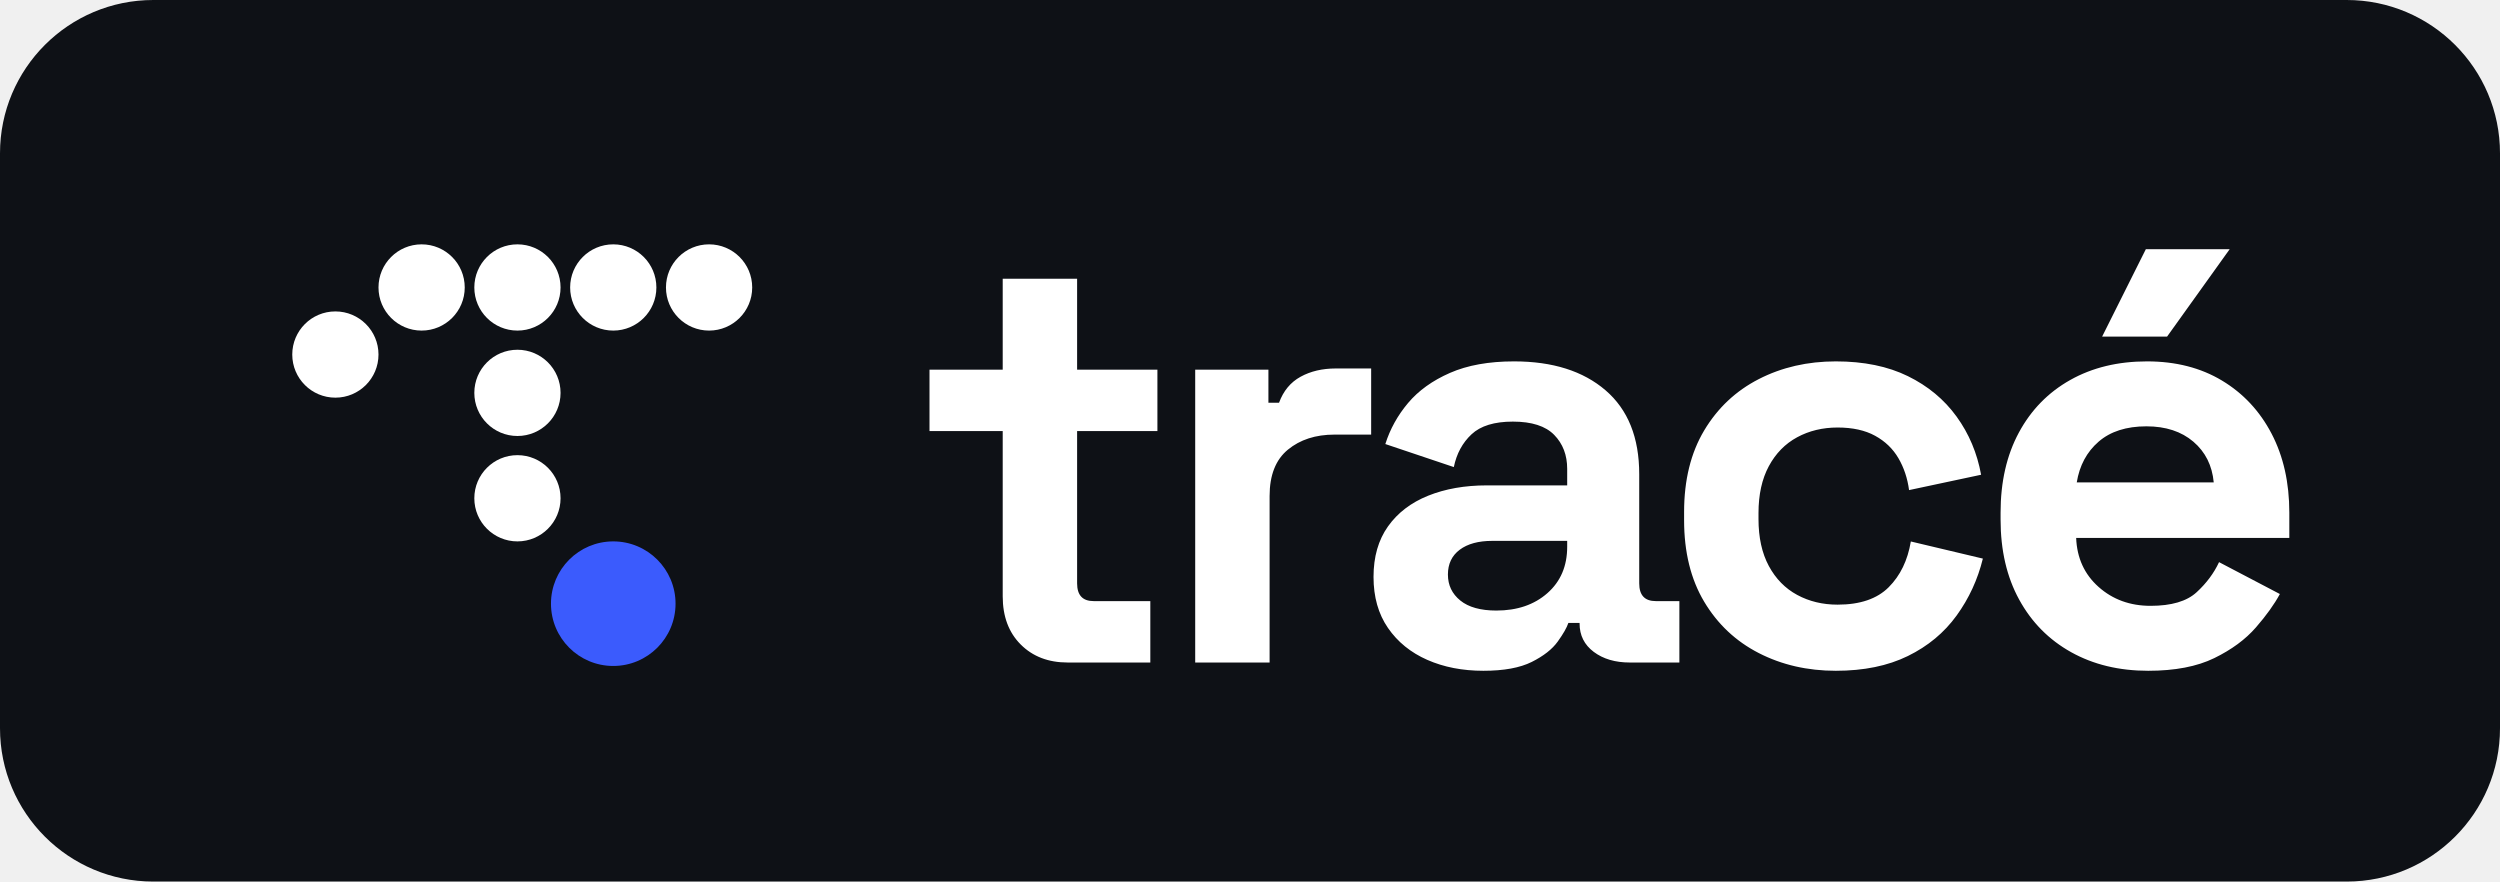
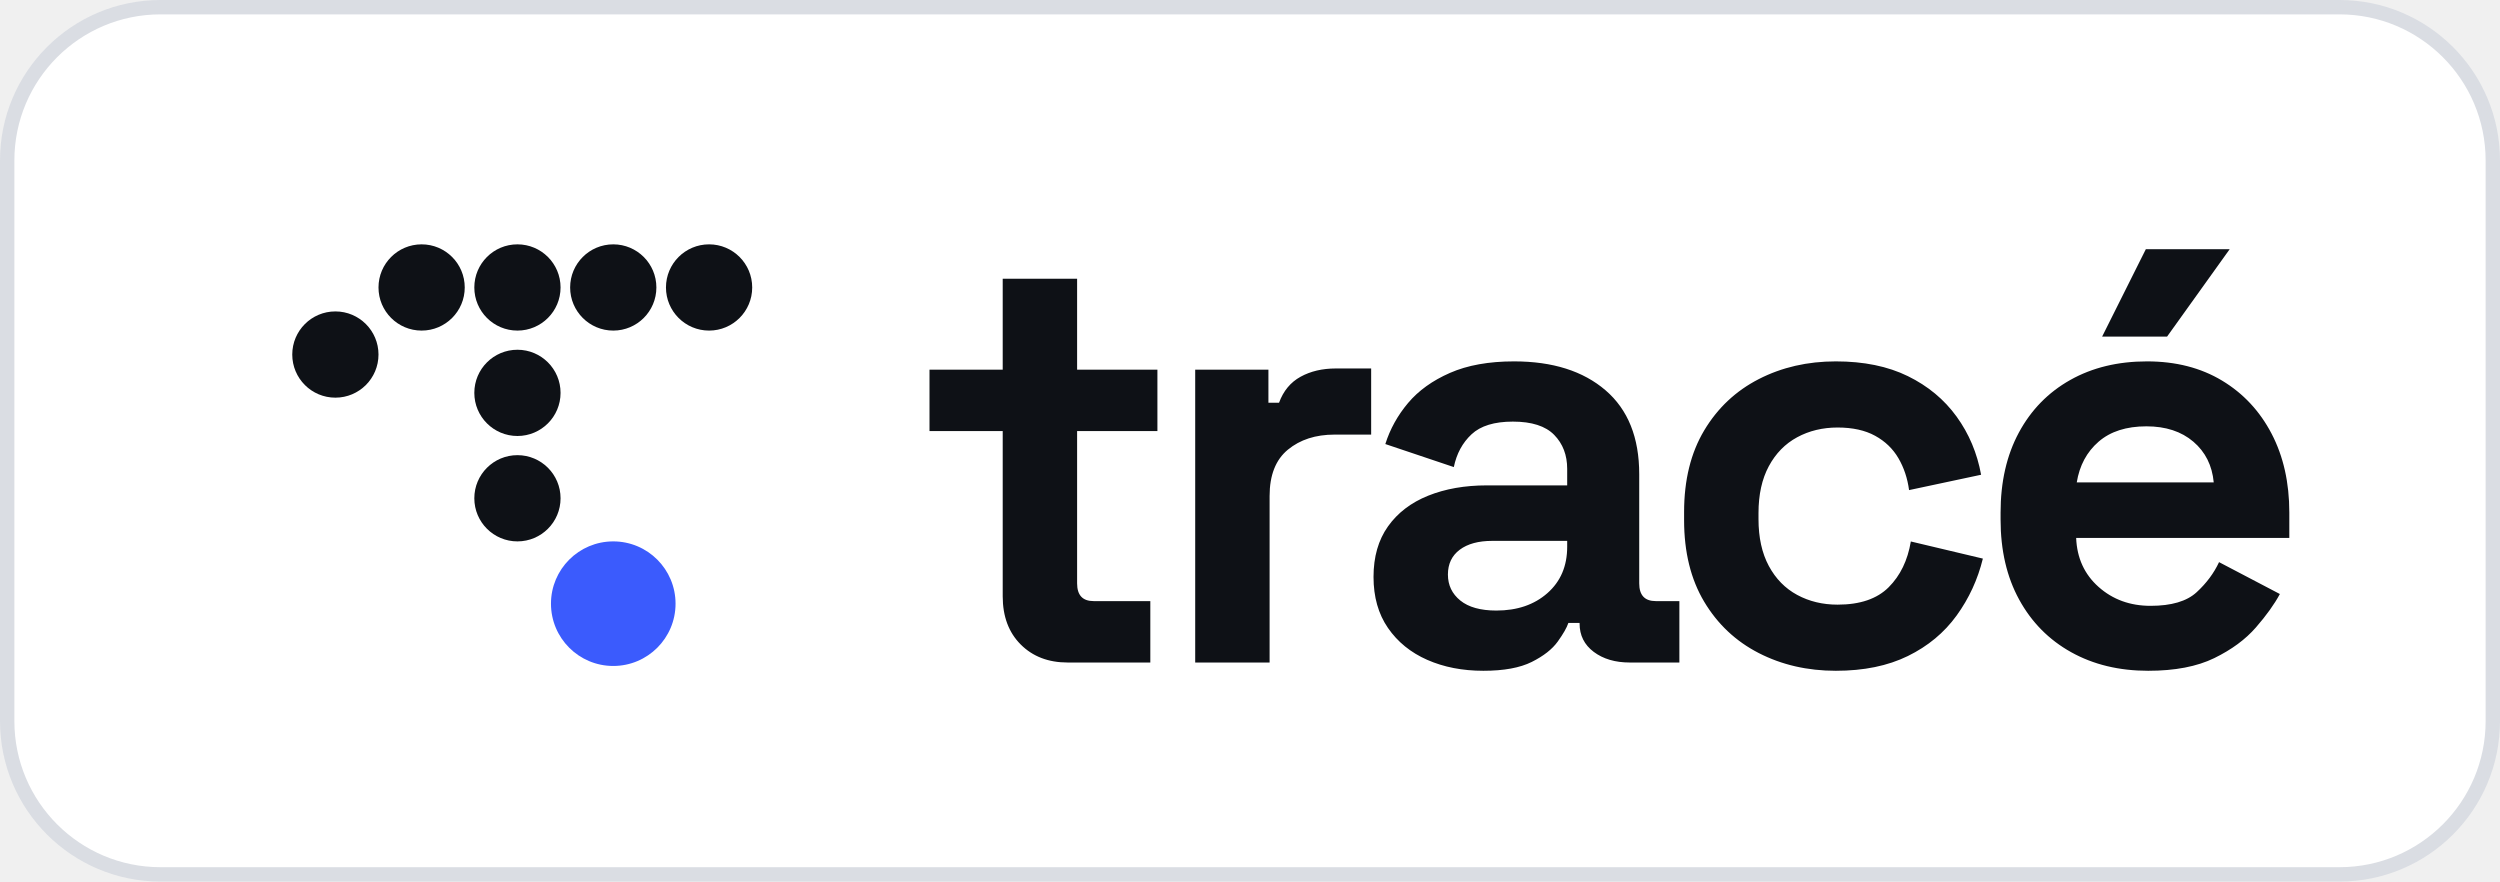
<svg xmlns="http://www.w3.org/2000/svg" viewBox="0 0 260.9 92.0" role="img" aria-label="Tracé">
-   <rect width="260.9" height="92" rx="16" fill="#0E1116" />
+   <rect x="0.75" y="0.75" width="259.4" height="90.5" rx="16" fill="#FFFFFF" stroke="#DADDE3" stroke-width="1.5" />
  <g transform="translate(22 14)">
    <g>
-       <g fill="#FFFFFF">
+       <g fill="#0E1116">
        <circle cx="13" cy="23" r="4.5" />
        <circle cx="22" cy="16" r="4.5" />
        <circle cx="32" cy="16" r="4.5" />
        <circle cx="42" cy="16" r="4.5" />
        <circle cx="52" cy="16" r="4.5" />
        <circle cx="32" cy="27" r="4.5" />
        <circle cx="32" cy="38" r="4.5" />
      </g>
      <g fill="#3B5BFD">
        <circle cx="42" cy="49" r="6.5" />
      </g>
    </g>
-     <g transform="translate(73.40 55.14) scale(0.06162)" fill="#FFFFFF">
+     <g transform="translate(73.40 55.14) scale(0.06162)" fill="#0E1116">
      <path d="M260 0Q211 0 180.5 -30.5Q150 -61 150 -112V-392H26V-496H150V-650H276V-496H412V-392H276V-134Q276 -104 304 -104H400V0Z M476.0 0V-496H600.0V-440H618.0Q629.0 -470 654.5 -484.0Q680.0 -498 714.0 -498H774.0V-386H712.0Q664.0 -386 633.0 -360.5Q602.0 -335 602.0 -282V0Z M964.0 14Q911.0 14 869.0 -4.5Q827.0 -23 802.5 -58.5Q778.0 -94 778.0 -145Q778.0 -196 802.5 -230.5Q827.0 -265 870.5 -282.5Q914.0 -300 970.0 -300H1106.0V-328Q1106.0 -363 1084.0 -385.5Q1062.0 -408 1014.0 -408Q967.0 -408 944.0 -386.5Q921.0 -365 914.0 -331L798.0 -370Q810.0 -408 836.5 -439.5Q863.0 -471 907.5 -490.5Q952.0 -510 1016.0 -510Q1114.0 -510 1171.0 -461.0Q1228.0 -412 1228.0 -319V-134Q1228.0 -104 1256.0 -104H1296.0V0H1212.0Q1175.0 0 1151.0 -18.0Q1127.0 -36 1127.0 -66V-67H1108.0Q1104.0 -55 1090.0 -35.5Q1076.0 -16 1046.0 -1.0Q1016.0 14 964.0 14ZM986.0 -88Q1039.0 -88 1072.5 -117.5Q1106.0 -147 1106.0 -196V-206H979.0Q944.0 -206 924.0 -191.0Q904.0 -176 904.0 -149Q904.0 -122 925.0 -105.0Q946.0 -88 986.0 -88Z M1561.0 14Q1489.0 14 1430.5 -16.0Q1372.0 -46 1338.0 -103.0Q1304.0 -160 1304.0 -241V-255Q1304.0 -336 1338.0 -393.0Q1372.0 -450 1430.5 -480.0Q1489.0 -510 1561.0 -510Q1632.0 -510 1683.0 -485.0Q1734.0 -460 1765.5 -416.5Q1797.0 -373 1807.0 -318L1685.0 -292Q1681.0 -322 1667.0 -346.0Q1653.0 -370 1627.5 -384.0Q1602.0 -398 1564.0 -398Q1526.0 -398 1495.5 -381.5Q1465.0 -365 1447.5 -332.5Q1430.0 -300 1430.0 -253V-243Q1430.0 -196 1447.5 -163.5Q1465.0 -131 1495.5 -114.5Q1526.0 -98 1564.0 -98Q1621.0 -98 1650.5 -127.5Q1680.0 -157 1688.0 -205L1810.0 -176Q1797.0 -123 1765.5 -79.5Q1734.0 -36 1683.0 -11.0Q1632.0 14 1561.0 14Z M2090.0 14Q2016.0 14 1959.5 -17.5Q1903.0 -49 1871.5 -106.5Q1840.0 -164 1840.0 -242V-254Q1840.0 -332 1871.0 -389.5Q1902.0 -447 1958.0 -478.5Q2014.0 -510 2088.0 -510Q2161.0 -510 2215.0 -477.5Q2269.0 -445 2299.0 -387.5Q2329.0 -330 2329.0 -254V-211H1968.0Q1970.0 -160 2006.0 -128.0Q2042.0 -96 2094.0 -96Q2147.0 -96 2172.0 -119.0Q2197.0 -142 2210.0 -170L2313.0 -116Q2299.0 -90 2272.5 -59.5Q2246.0 -29 2202.0 -7.5Q2158.0 14 2090.0 14ZM1969.0 -305H2201.0Q2197.0 -348 2166.5 -374.0Q2136.0 -400 2087.0 -400Q2036.0 -400 2006.0 -374.0Q1976.0 -348 1969.0 -305ZM2012.0 -552 2086.0 -700H2228.0L2122.0 -552Z" />
    </g>
  </g>
</svg>
